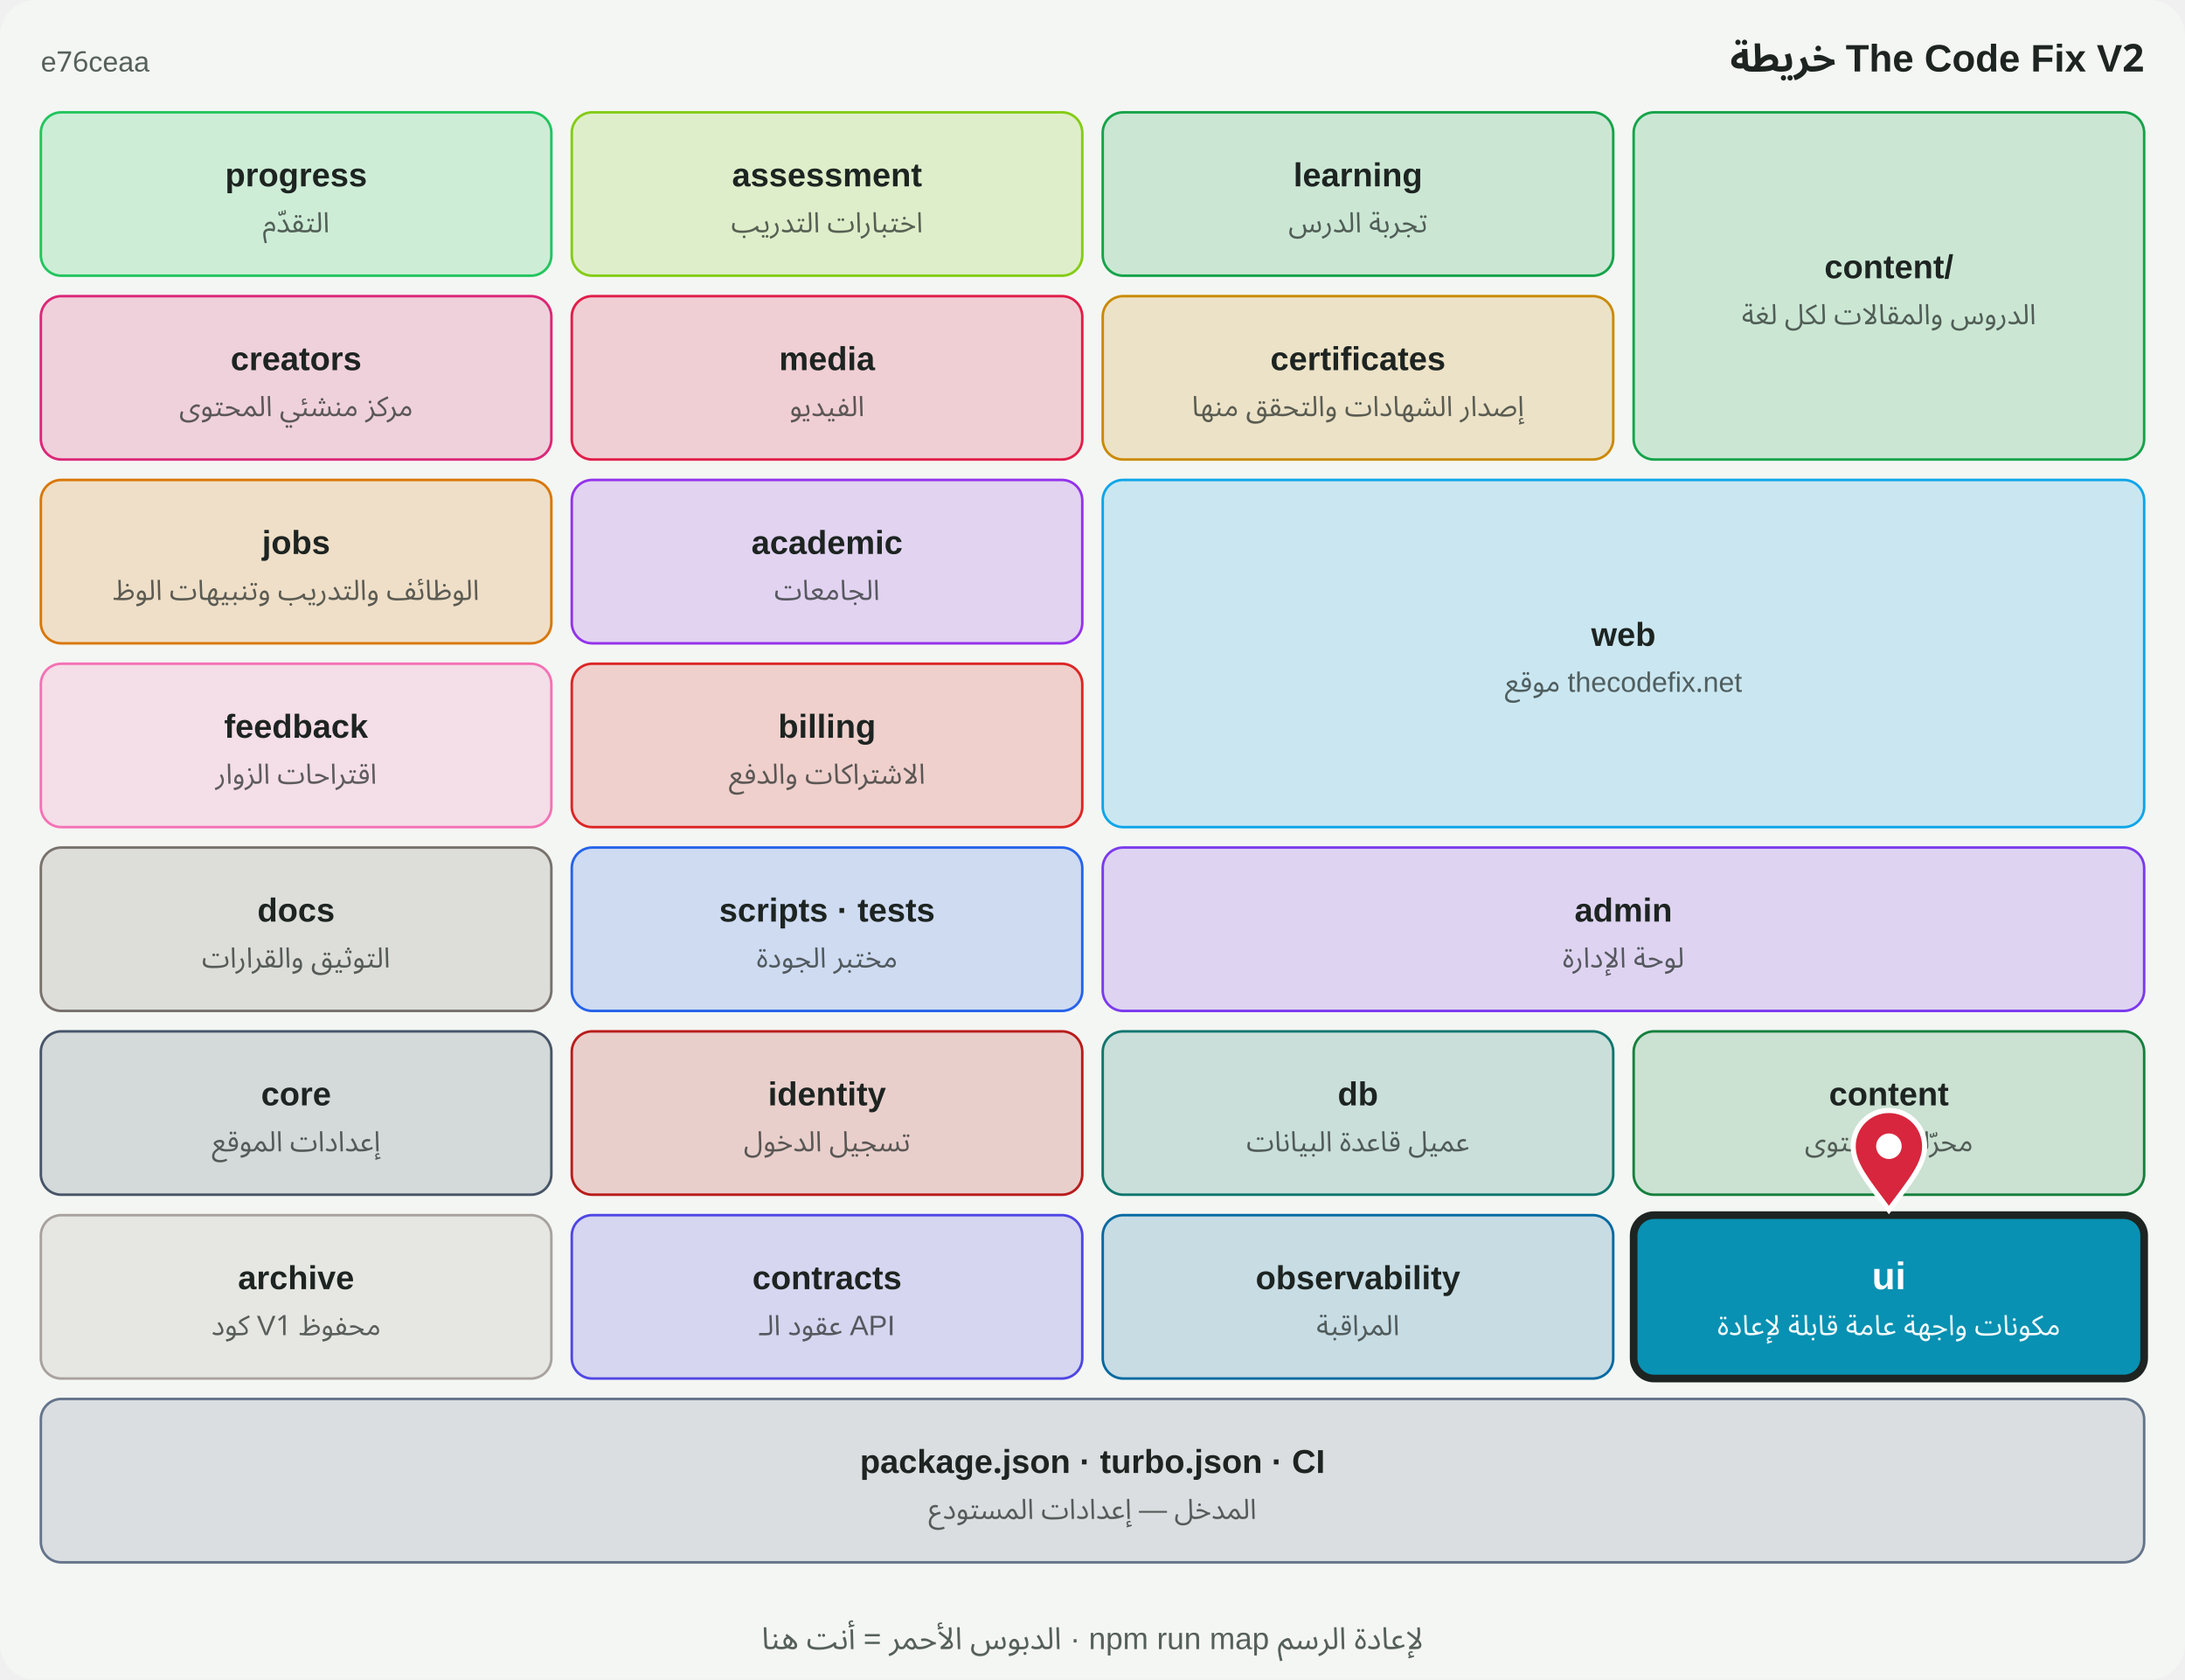
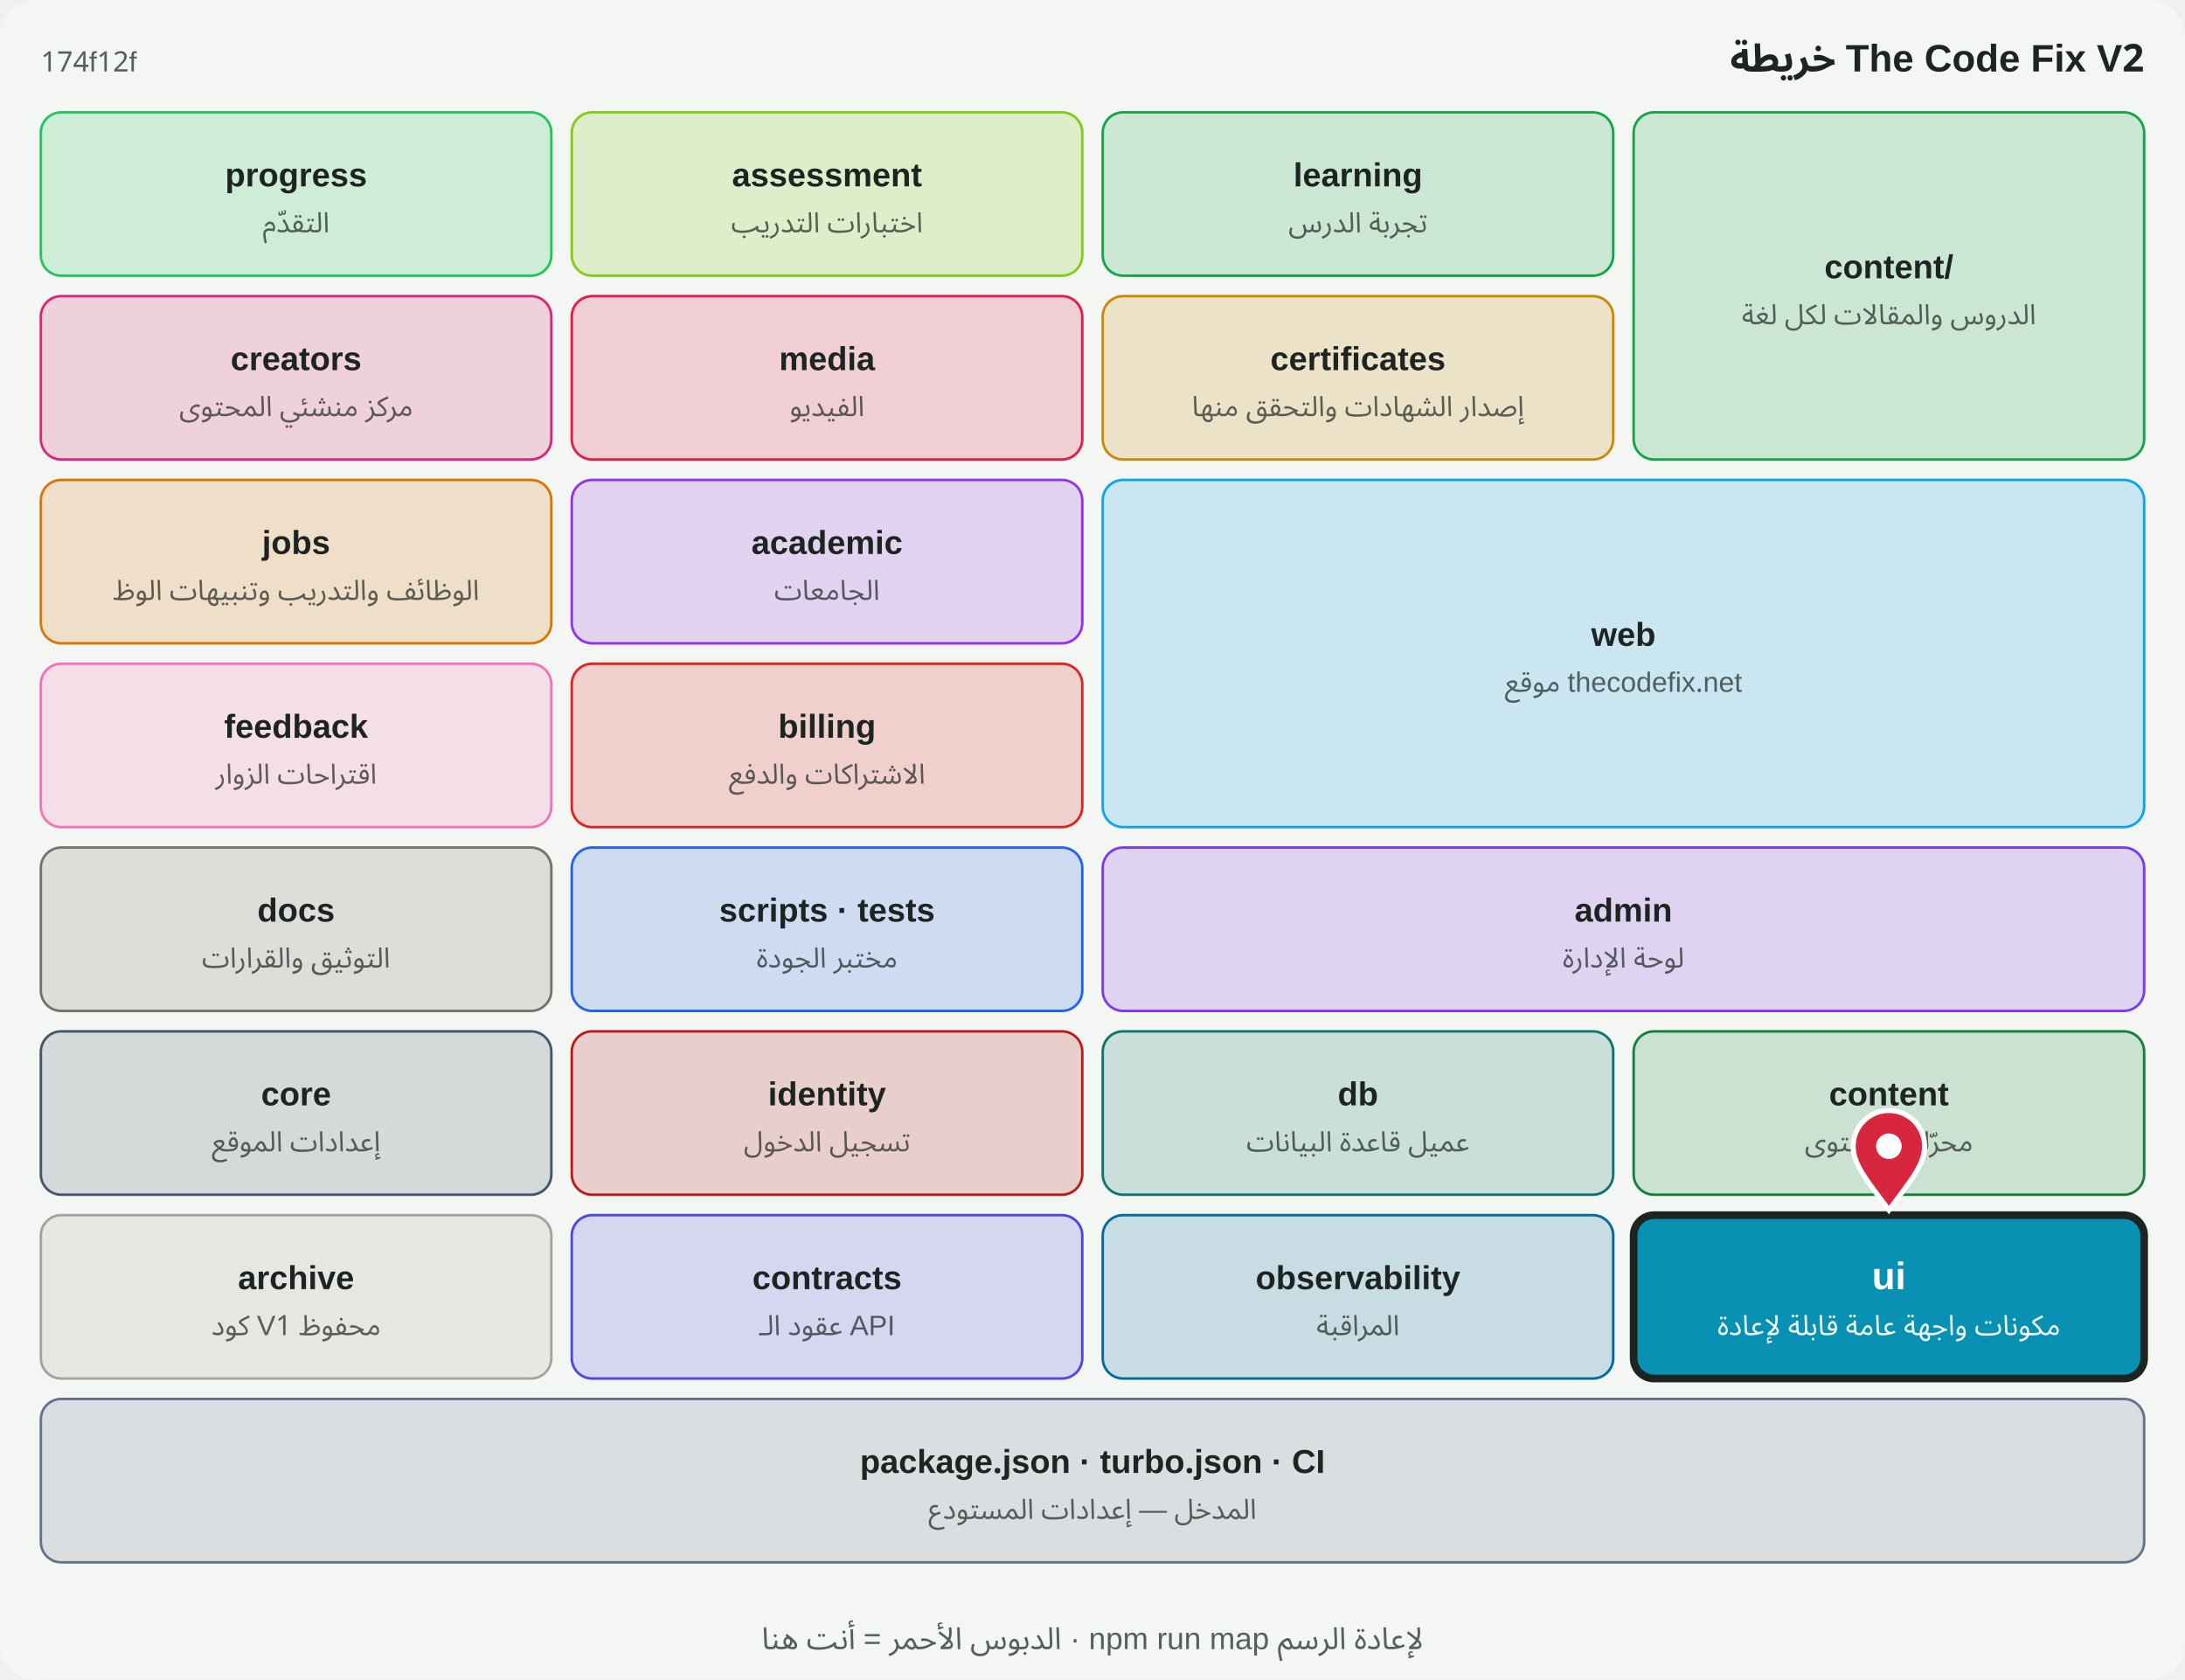
<svg xmlns="http://www.w3.org/2000/svg" viewBox="0 0 856 658" width="856" height="658" font-family="'Segoe UI', Tahoma, 'Noto Sans Arabic', Arial, sans-serif" role="img" aria-label="خريطة مشروع The Code Fix — مكونات واجهة عامة قابلة لإعادة الاستخدام (@tcf/ui)">
  <rect width="856" height="658" rx="14" fill="#f4f6f3" />
  <text x="840" y="28" text-anchor="end" font-size="15" font-weight="700" fill="#1d2421">خريطة The Code Fix V2</text>
-   <text x="16" y="28" font-size="11" fill="#56605b">e76ceaa</text>
+   <text x="16" y="28" font-size="11" fill="#56605b">174f12f</text>
  <g>
    <rect x="640" y="44" width="200" height="136" rx="8" fill="#16a34a" fill-opacity="0.18" stroke="#16a34a" stroke-width="1" />
    <text x="740" y="109" text-anchor="middle" font-size="13" font-weight="600" fill="#1d2421">content/</text>
    <text x="740" y="127" text-anchor="middle" font-size="11" fill="#1d2421" fill-opacity="0.7">الدروس والمقالات لكل لغة</text>
  </g>
  <g>
    <rect x="432" y="44" width="200" height="64" rx="8" fill="#16a34a" fill-opacity="0.18" stroke="#16a34a" stroke-width="1" />
    <text x="532" y="73" text-anchor="middle" font-size="13" font-weight="600" fill="#1d2421">learning</text>
    <text x="532" y="91" text-anchor="middle" font-size="11" fill="#1d2421" fill-opacity="0.7">تجربة الدرس</text>
  </g>
  <g>
    <rect x="224" y="44" width="200" height="64" rx="8" fill="#84cc16" fill-opacity="0.18" stroke="#84cc16" stroke-width="1" />
    <text x="324" y="73" text-anchor="middle" font-size="13" font-weight="600" fill="#1d2421">assessment</text>
    <text x="324" y="91" text-anchor="middle" font-size="11" fill="#1d2421" fill-opacity="0.7">اختبارات التدريب</text>
  </g>
  <g>
    <rect x="16" y="44" width="200" height="64" rx="8" fill="#22c55e" fill-opacity="0.18" stroke="#22c55e" stroke-width="1" />
    <text x="116" y="73" text-anchor="middle" font-size="13" font-weight="600" fill="#1d2421">progress</text>
    <text x="116" y="91" text-anchor="middle" font-size="11" fill="#1d2421" fill-opacity="0.7">التقدّم</text>
  </g>
  <g>
    <rect x="432" y="116" width="200" height="64" rx="8" fill="#ca8a04" fill-opacity="0.18" stroke="#ca8a04" stroke-width="1" />
    <text x="532" y="145" text-anchor="middle" font-size="13" font-weight="600" fill="#1d2421">certificates</text>
    <text x="532" y="163" text-anchor="middle" font-size="11" fill="#1d2421" fill-opacity="0.7">إصدار الشهادات والتحقق منها</text>
  </g>
  <g>
    <rect x="224" y="116" width="200" height="64" rx="8" fill="#e11d48" fill-opacity="0.18" stroke="#e11d48" stroke-width="1" />
    <text x="324" y="145" text-anchor="middle" font-size="13" font-weight="600" fill="#1d2421">media</text>
    <text x="324" y="163" text-anchor="middle" font-size="11" fill="#1d2421" fill-opacity="0.7">الفيديو</text>
  </g>
  <g>
    <rect x="16" y="116" width="200" height="64" rx="8" fill="#db2777" fill-opacity="0.18" stroke="#db2777" stroke-width="1" />
    <text x="116" y="145" text-anchor="middle" font-size="13" font-weight="600" fill="#1d2421">creators</text>
    <text x="116" y="163" text-anchor="middle" font-size="11" fill="#1d2421" fill-opacity="0.7">مركز منشئي المحتوى</text>
  </g>
  <g>
    <rect x="432" y="188" width="408" height="136" rx="8" fill="#0ea5e9" fill-opacity="0.18" stroke="#0ea5e9" stroke-width="1" />
    <text x="636" y="253" text-anchor="middle" font-size="13" font-weight="600" fill="#1d2421">web</text>
    <text x="636" y="271" text-anchor="middle" font-size="11" fill="#1d2421" fill-opacity="0.7">موقع thecodefix.net</text>
  </g>
  <g>
    <rect x="224" y="188" width="200" height="64" rx="8" fill="#9333ea" fill-opacity="0.18" stroke="#9333ea" stroke-width="1" />
    <text x="324" y="217" text-anchor="middle" font-size="13" font-weight="600" fill="#1d2421">academic</text>
    <text x="324" y="235" text-anchor="middle" font-size="11" fill="#1d2421" fill-opacity="0.7">الجامعات</text>
  </g>
  <g>
    <rect x="16" y="188" width="200" height="64" rx="8" fill="#d97706" fill-opacity="0.18" stroke="#d97706" stroke-width="1" />
    <text x="116" y="217" text-anchor="middle" font-size="13" font-weight="600" fill="#1d2421">jobs</text>
    <text x="116" y="235" text-anchor="middle" font-size="11" fill="#1d2421" fill-opacity="0.7">الوظائف والتدريب وتنبيهات الوظ</text>
  </g>
  <g>
    <rect x="224" y="260" width="200" height="64" rx="8" fill="#dc2626" fill-opacity="0.18" stroke="#dc2626" stroke-width="1" />
    <text x="324" y="289" text-anchor="middle" font-size="13" font-weight="600" fill="#1d2421">billing</text>
    <text x="324" y="307" text-anchor="middle" font-size="11" fill="#1d2421" fill-opacity="0.7">الاشتراكات والدفع</text>
  </g>
  <g>
    <rect x="16" y="260" width="200" height="64" rx="8" fill="#f472b6" fill-opacity="0.18" stroke="#f472b6" stroke-width="1" />
    <text x="116" y="289" text-anchor="middle" font-size="13" font-weight="600" fill="#1d2421">feedback</text>
    <text x="116" y="307" text-anchor="middle" font-size="11" fill="#1d2421" fill-opacity="0.7">اقتراحات الزوار</text>
  </g>
  <g>
    <rect x="432" y="332" width="408" height="64" rx="8" fill="#7c3aed" fill-opacity="0.18" stroke="#7c3aed" stroke-width="1" />
    <text x="636" y="361" text-anchor="middle" font-size="13" font-weight="600" fill="#1d2421">admin</text>
    <text x="636" y="379" text-anchor="middle" font-size="11" fill="#1d2421" fill-opacity="0.7">لوحة الإدارة</text>
  </g>
  <g>
    <rect x="224" y="332" width="200" height="64" rx="8" fill="#2563eb" fill-opacity="0.18" stroke="#2563eb" stroke-width="1" />
    <text x="324" y="361" text-anchor="middle" font-size="13" font-weight="600" fill="#1d2421">scripts · tests</text>
    <text x="324" y="379" text-anchor="middle" font-size="11" fill="#1d2421" fill-opacity="0.7">مختبر الجودة</text>
  </g>
  <g>
    <rect x="16" y="332" width="200" height="64" rx="8" fill="#78716c" fill-opacity="0.18" stroke="#78716c" stroke-width="1" />
    <text x="116" y="361" text-anchor="middle" font-size="13" font-weight="600" fill="#1d2421">docs</text>
    <text x="116" y="379" text-anchor="middle" font-size="11" fill="#1d2421" fill-opacity="0.7">التوثيق والقرارات</text>
  </g>
  <g>
    <rect x="640" y="404" width="200" height="64" rx="8" fill="#15803d" fill-opacity="0.18" stroke="#15803d" stroke-width="1" />
    <text x="740" y="433" text-anchor="middle" font-size="13" font-weight="600" fill="#1d2421">content</text>
    <text x="740" y="451" text-anchor="middle" font-size="11" fill="#1d2421" fill-opacity="0.7">محرّك المحتوى</text>
  </g>
  <g>
    <rect x="432" y="404" width="200" height="64" rx="8" fill="#0f766e" fill-opacity="0.18" stroke="#0f766e" stroke-width="1" />
    <text x="532" y="433" text-anchor="middle" font-size="13" font-weight="600" fill="#1d2421">db</text>
    <text x="532" y="451" text-anchor="middle" font-size="11" fill="#1d2421" fill-opacity="0.7">عميل قاعدة البيانات</text>
  </g>
  <g>
    <rect x="224" y="404" width="200" height="64" rx="8" fill="#b91c1c" fill-opacity="0.18" stroke="#b91c1c" stroke-width="1" />
    <text x="324" y="433" text-anchor="middle" font-size="13" font-weight="600" fill="#1d2421">identity</text>
    <text x="324" y="451" text-anchor="middle" font-size="11" fill="#1d2421" fill-opacity="0.7">تسجيل الدخول</text>
  </g>
  <g>
    <rect x="16" y="404" width="200" height="64" rx="8" fill="#475569" fill-opacity="0.18" stroke="#475569" stroke-width="1" />
    <text x="116" y="433" text-anchor="middle" font-size="13" font-weight="600" fill="#1d2421">core</text>
    <text x="116" y="451" text-anchor="middle" font-size="11" fill="#1d2421" fill-opacity="0.7">إعدادات الموقع</text>
  </g>
  <g>
    <rect x="640" y="476" width="200" height="64" rx="8" fill="#0891b2" fill-opacity="1" stroke="#1d2421" stroke-width="3" />
    <text x="740" y="505" text-anchor="middle" font-size="15" font-weight="700" fill="#ffffff">ui</text>
    <text x="740" y="523" text-anchor="middle" font-size="11" fill="#ffffff" fill-opacity="0.95">مكونات واجهة عامة قابلة لإعادة</text>
  </g>
  <path d="M740 474 c-9 -12 -14 -18 -14 -25 a14 14 0 0 1 28 0 c0 7 -5 13 -14 25z" fill="#d7263d" stroke="#fff" stroke-width="2" />
  <circle cx="740" cy="449" r="5" fill="#fff" />
  <g>
    <rect x="432" y="476" width="200" height="64" rx="8" fill="#0369a1" fill-opacity="0.18" stroke="#0369a1" stroke-width="1" />
    <text x="532" y="505" text-anchor="middle" font-size="13" font-weight="600" fill="#1d2421">observability</text>
    <text x="532" y="523" text-anchor="middle" font-size="11" fill="#1d2421" fill-opacity="0.7">المراقبة</text>
  </g>
  <g>
    <rect x="224" y="476" width="200" height="64" rx="8" fill="#4f46e5" fill-opacity="0.18" stroke="#4f46e5" stroke-width="1" />
    <text x="324" y="505" text-anchor="middle" font-size="13" font-weight="600" fill="#1d2421">contracts</text>
    <text x="324" y="523" text-anchor="middle" font-size="11" fill="#1d2421" fill-opacity="0.7">عقود الـ API</text>
  </g>
  <g>
    <rect x="16" y="476" width="200" height="64" rx="8" fill="#a8a29e" fill-opacity="0.18" stroke="#a8a29e" stroke-width="1" />
    <text x="116" y="505" text-anchor="middle" font-size="13" font-weight="600" fill="#1d2421">archive</text>
    <text x="116" y="523" text-anchor="middle" font-size="11" fill="#1d2421" fill-opacity="0.7">كود V1 محفوظ</text>
  </g>
  <g>
    <rect x="16" y="548" width="824" height="64" rx="8" fill="#64748b" fill-opacity="0.18" stroke="#64748b" stroke-width="1" />
    <text x="428" y="577" text-anchor="middle" font-size="13" font-weight="600" fill="#1d2421">package.json · turbo.json · CI</text>
    <text x="428" y="595" text-anchor="middle" font-size="11" fill="#1d2421" fill-opacity="0.7">المدخل — إعدادات المستودع</text>
  </g>
  <text x="428" y="646" text-anchor="middle" font-size="12" fill="#56605b">الدبوس الأحمر = أنت هنا · npm run map لإعادة الرسم</text>
</svg>
